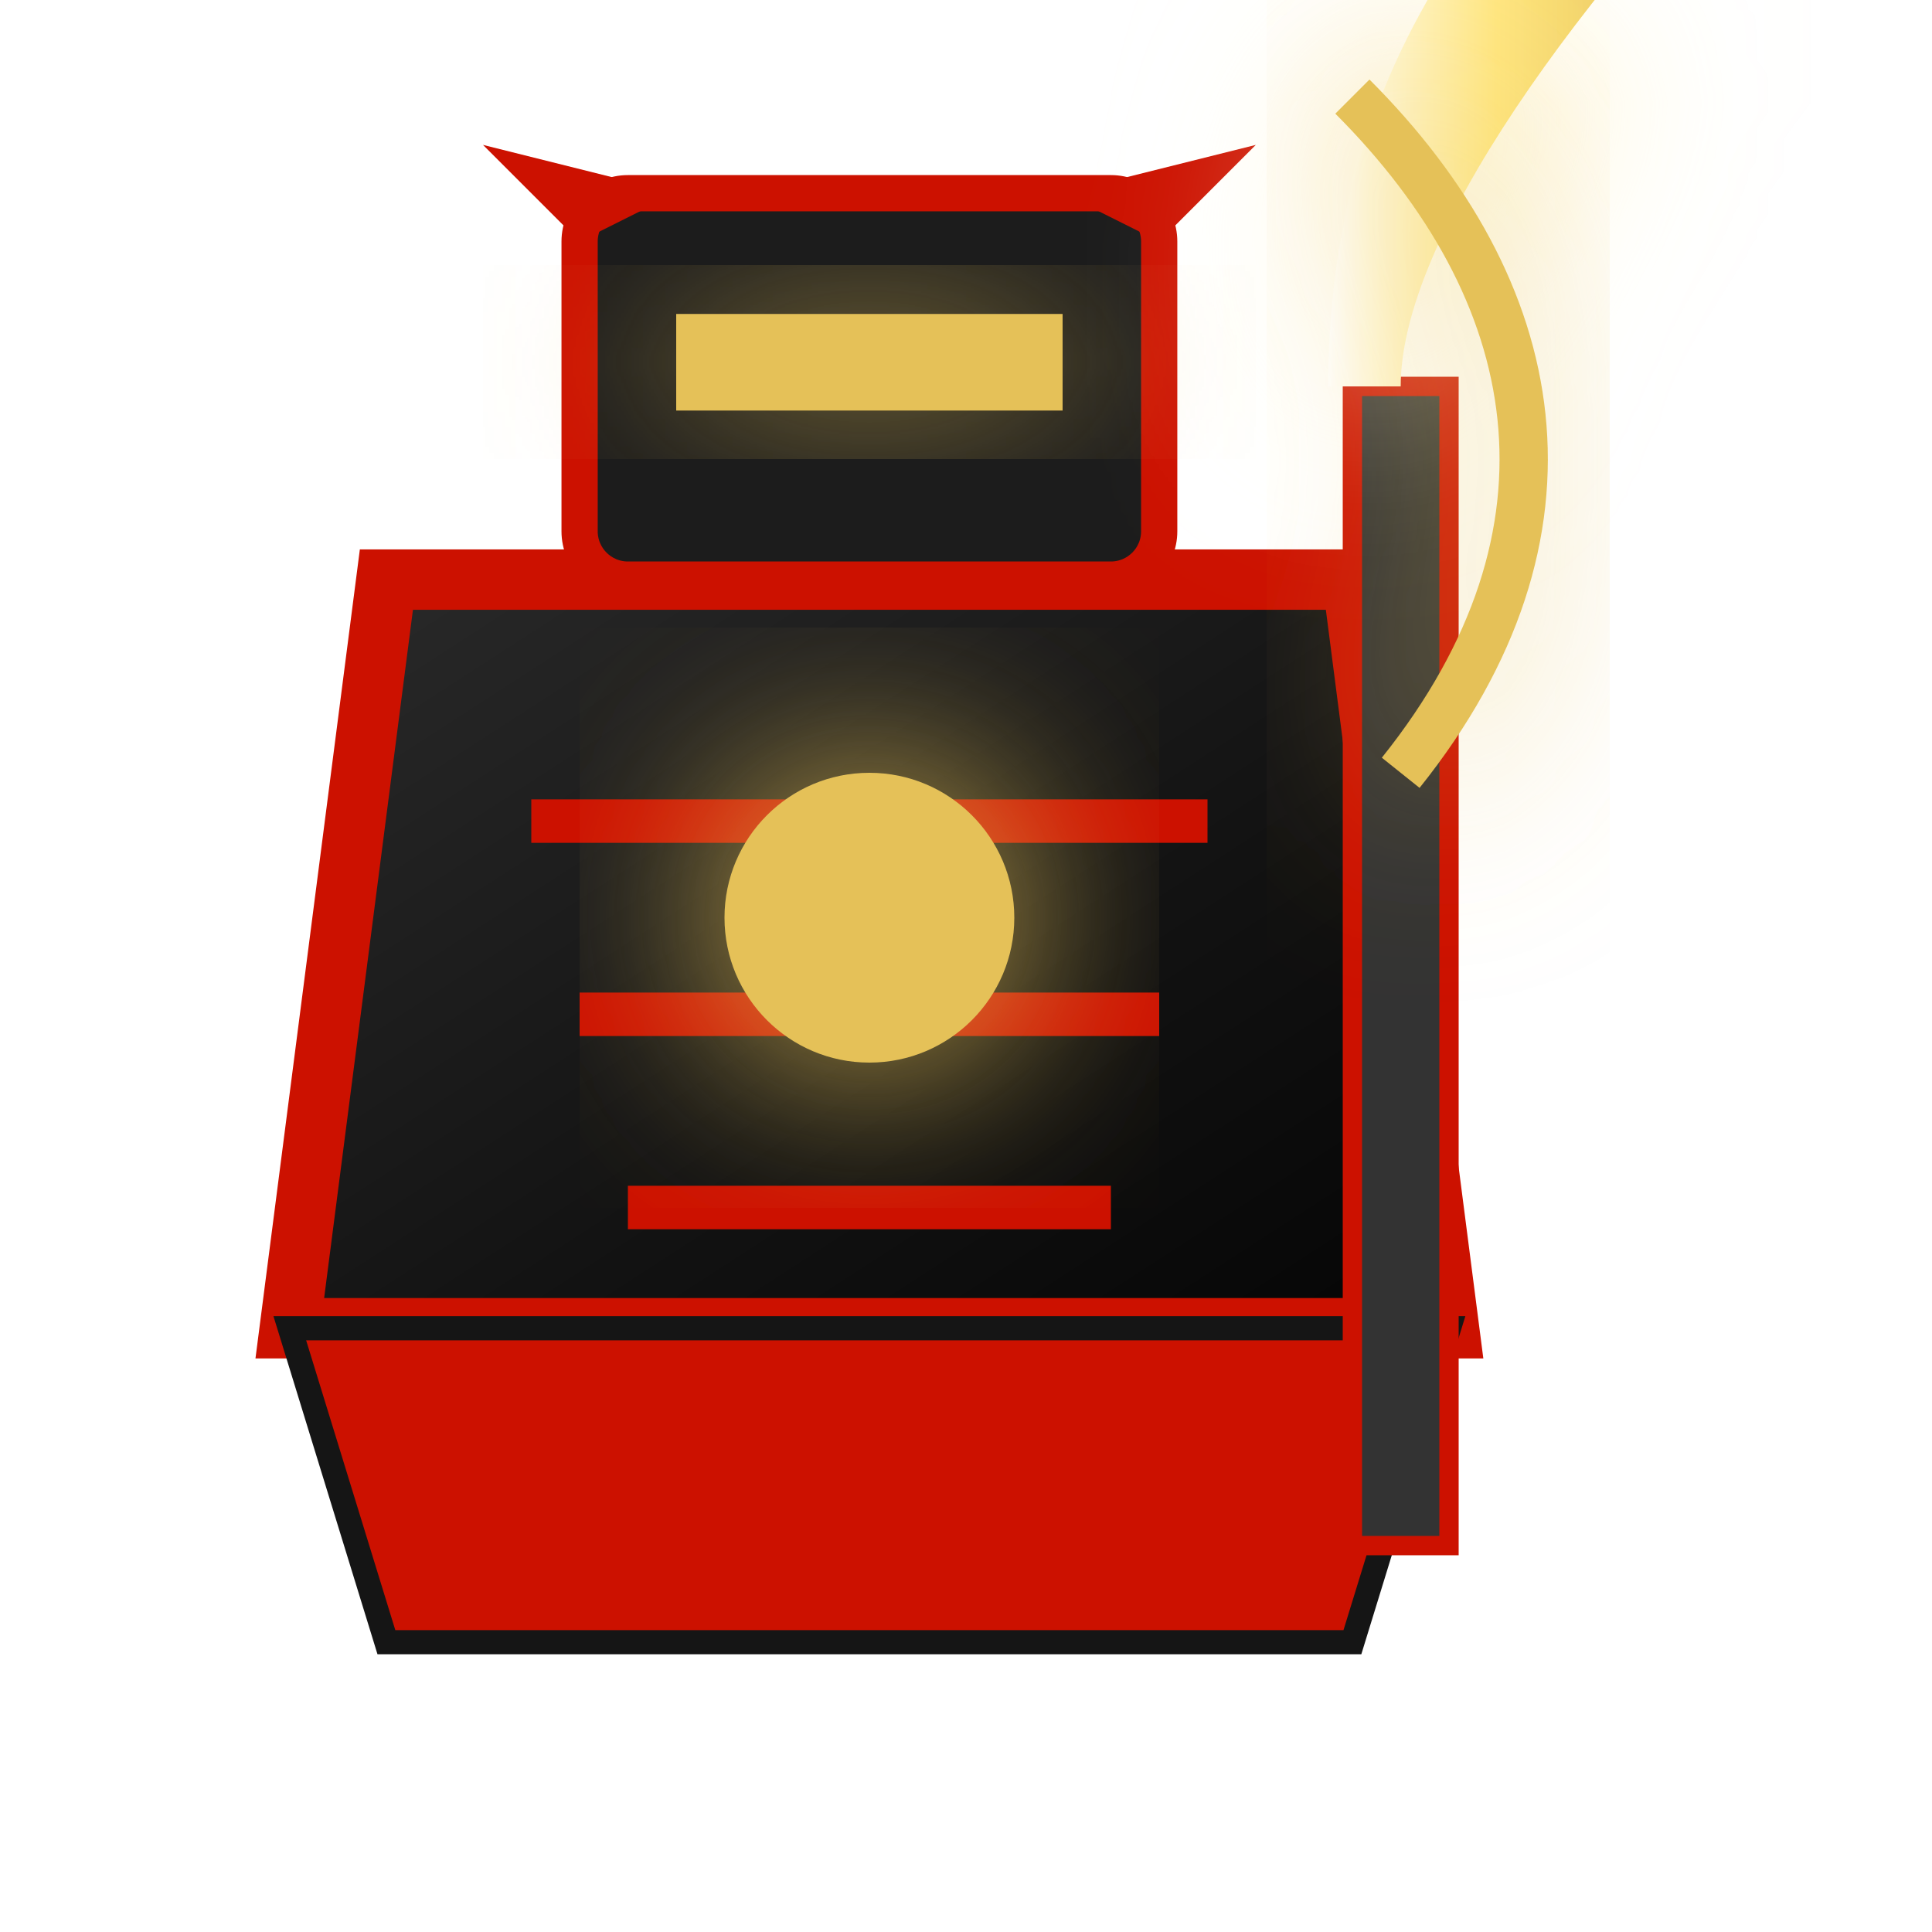
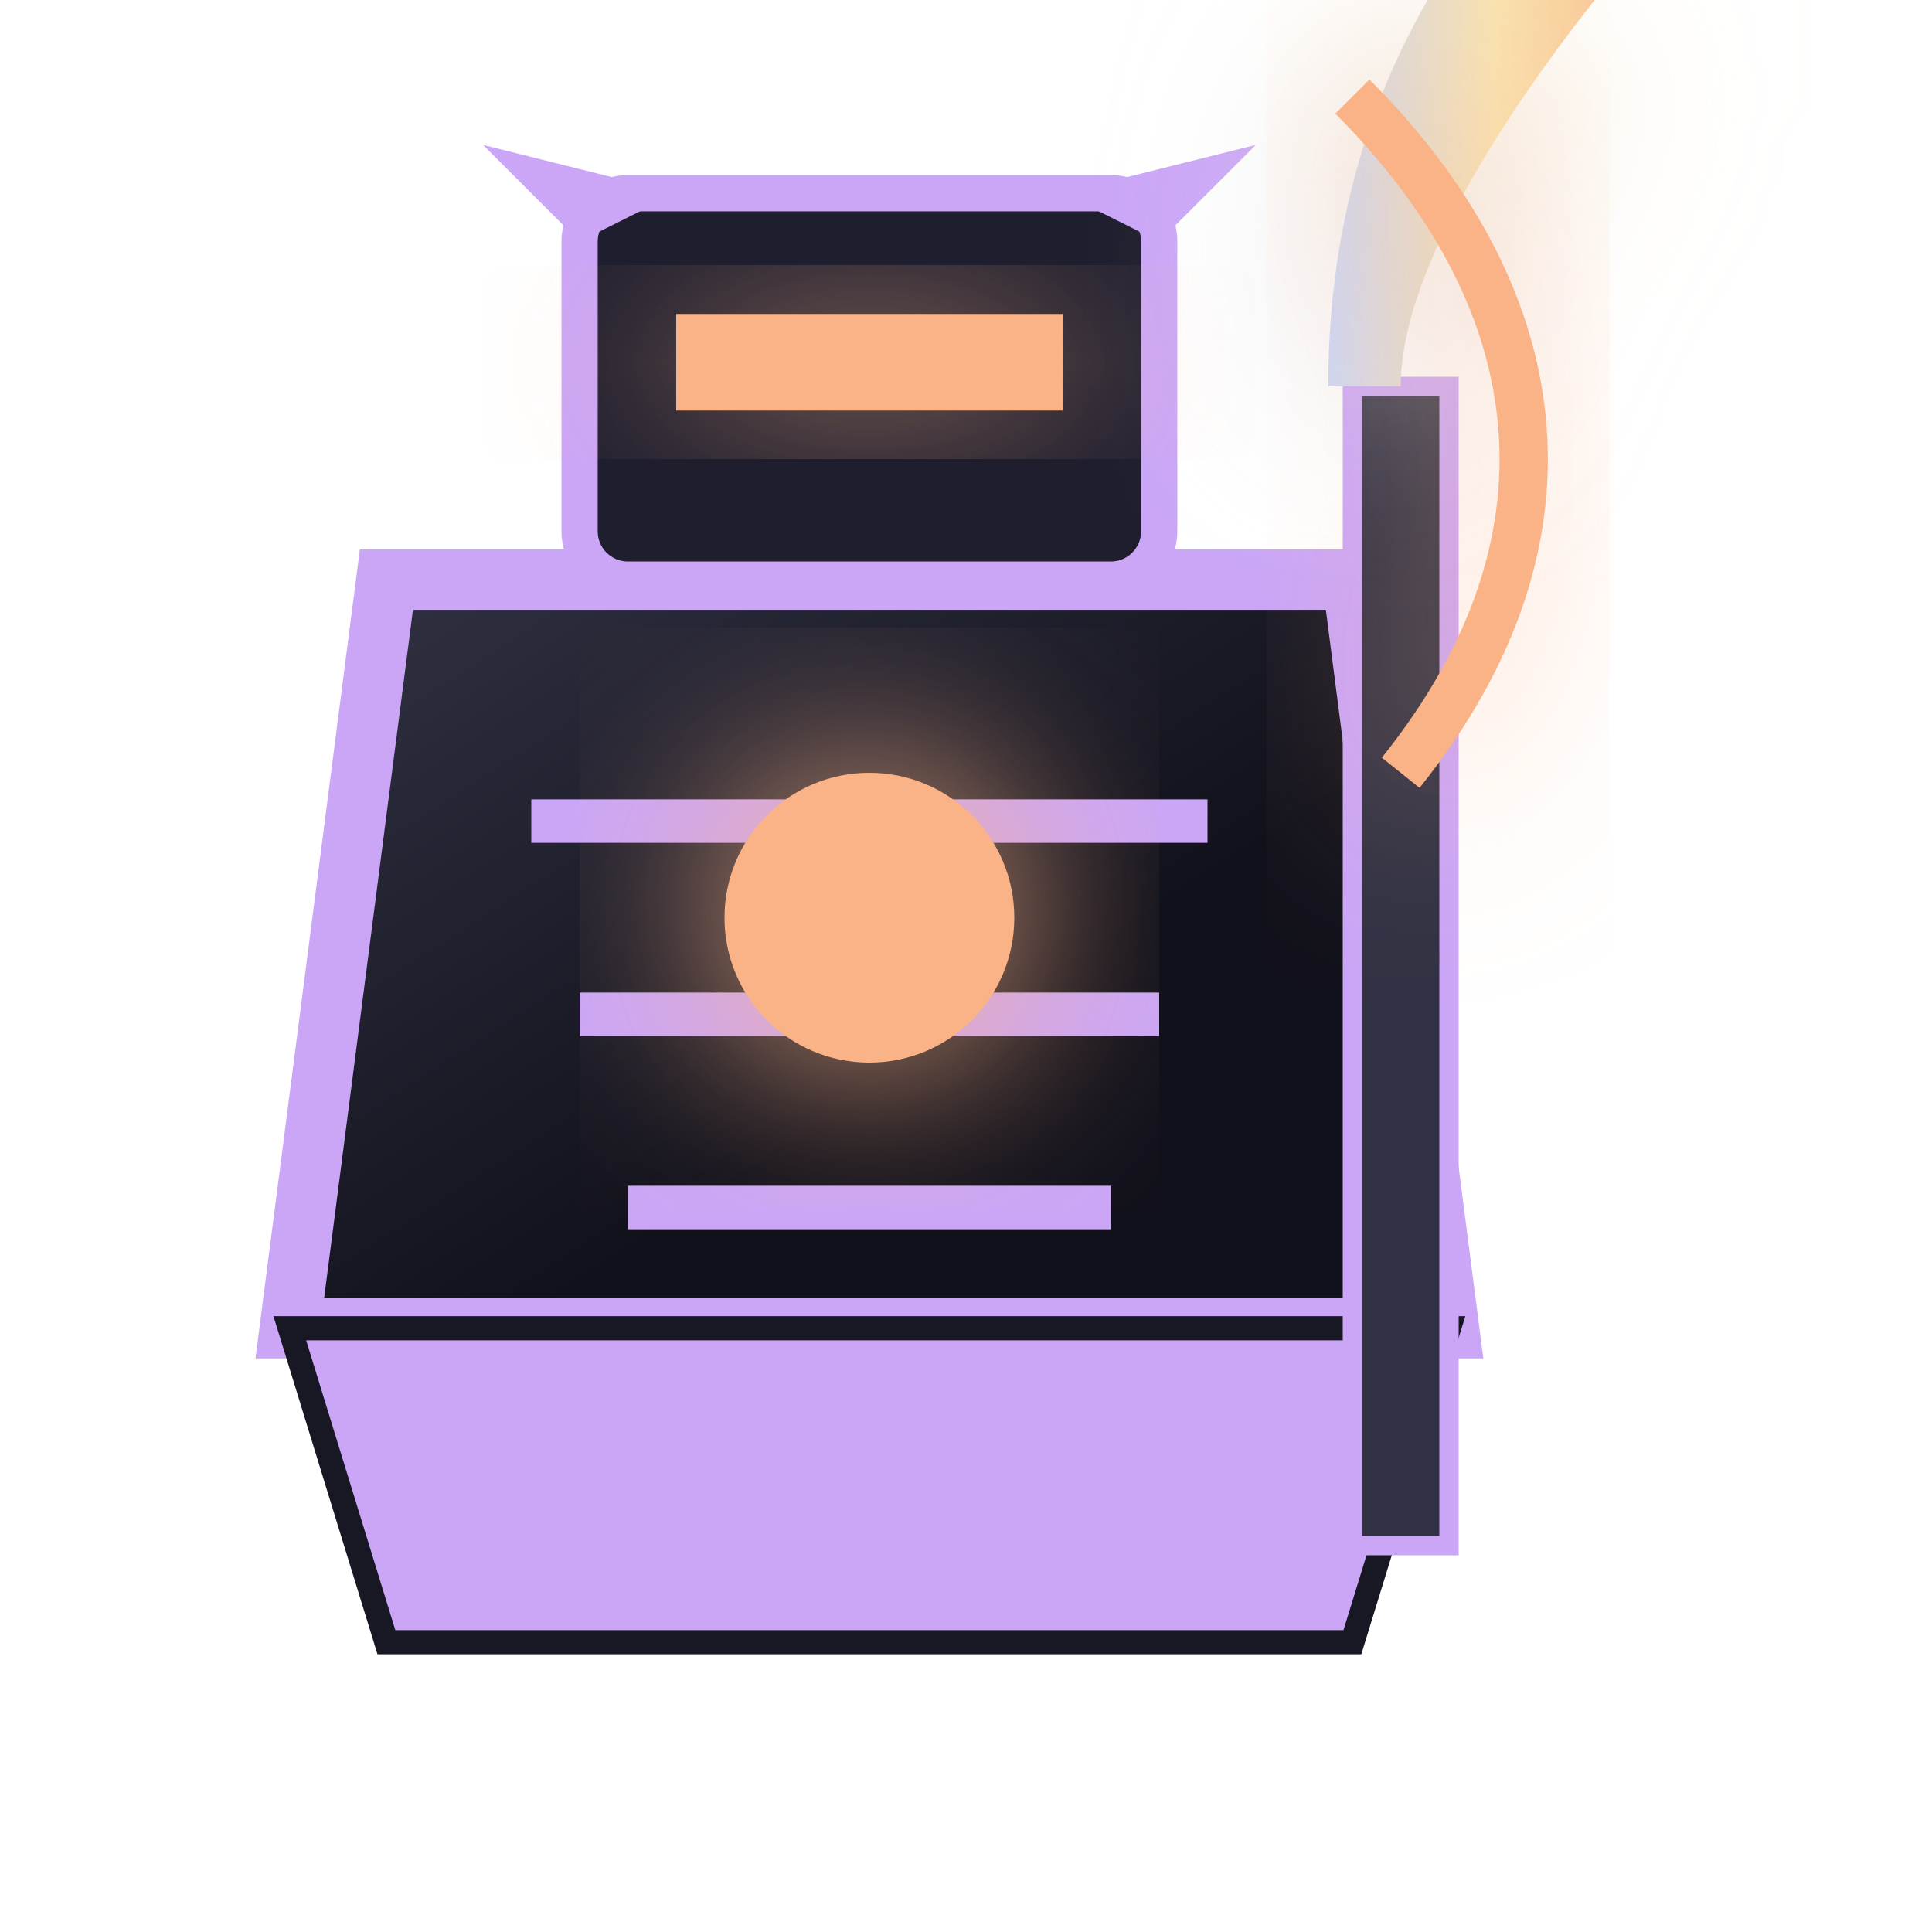
<svg xmlns="http://www.w3.org/2000/svg" viewBox="0 0 80 80" width="80" height="80">
  <defs>
    <filter id="goldGlow" x="-50%" y="-50%" width="200%" height="200%">
      <feGaussianBlur stdDeviation="4.5" result="blur" />
      <feMerge>
        <feMergeNode in="blur" />
        <feMergeNode in="SourceGraphic" />
      </feMerge>
    </filter>
    <filter id="heavyGoldGlow" x="-80%" y="-80%" width="260%" height="260%">
      <feGaussianBlur stdDeviation="7" result="blur1" />
      <feGaussianBlur stdDeviation="2.5" result="blur2" />
      <feMerge>
        <feMergeNode in="blur1" />
        <feMergeNode in="blur2" />
        <feMergeNode in="SourceGraphic" />
      </feMerge>
    </filter>
    <filter id="sakuraGlow" x="-50%" y="-50%" width="200%" height="200%">
      <feGaussianBlur stdDeviation="4" result="blur" />
      <feMerge>
        <feMergeNode in="blur" />
        <feMergeNode in="SourceGraphic" />
      </feMerge>
    </filter>
    <filter id="inkMisty" x="-30%" y="-30%" width="160%" height="160%">
      <feGaussianBlur stdDeviation="1.8" />
    </filter>
    <filter id="redGlow" x="-40%" y="-40%" width="180%" height="180%">
      <feGaussianBlur stdDeviation="3.5" result="blur" />
      <feMerge>
        <feMergeNode in="blur" />
        <feMergeNode in="SourceGraphic" />
      </feMerge>
    </filter>
    <linearGradient id="inkWashGrad" x1="0%" y1="0%" x2="100%" y2="100%">
-       <stop offset="0%" stop-color="#2a2a2a" />
-       <stop offset="60%" stop-color="#121212" />
-       <stop offset="100%" stop-color="#050505" />
+       <stop offset="0%" stop-color="#313244" />
+       <stop offset="60%" stop-color="#11111b" />
+       <stop offset="100%" stop-color="#11111b" />
    </linearGradient>
    <linearGradient id="inkWashLight" x1="0%" y1="0%" x2="100%" y2="100%">
-       <stop offset="0%" stop-color="#6e6e6e" />
-       <stop offset="50%" stop-color="#3c3c3c" />
-       <stop offset="100%" stop-color="#1c1c1c" />
+       <stop offset="0%" stop-color="#6c7086" />
+       <stop offset="50%" stop-color="#45475a" />
+       <stop offset="100%" stop-color="#1e1e2e" />
    </linearGradient>
    <linearGradient id="spiritGold" x1="0%" y1="0%" x2="100%" y2="0%">
-       <stop offset="0%" stop-color="#ffffff" />
-       <stop offset="35%" stop-color="#ffe680" />
-       <stop offset="75%" stop-color="#e5c158" />
-       <stop offset="100%" stop-color="#b8860b" />
+       <stop offset="0%" stop-color="#cdd6f4" />
+       <stop offset="35%" stop-color="#f9e2af" />
+       <stop offset="75%" stop-color="#fab387" />
+       <stop offset="100%" stop-color="#fab387" />
    </linearGradient>
    <linearGradient id="sacredMaple" x1="0%" y1="0%" x2="100%" y2="100%">
-       <stop offset="0%" stop-color="#ff2200" />
-       <stop offset="50%" stop-color="#d43f00" />
-       <stop offset="100%" stop-color="#800000" />
+       <stop offset="0%" stop-color="#f38ba8" />
+       <stop offset="50%" stop-color="#fab387" />
+       <stop offset="100%" stop-color="#eba0ac" />
    </linearGradient>
    <linearGradient id="sakuraBlade" x1="0%" y1="0%" x2="100%" y2="100%">
-       <stop offset="0%" stop-color="#ffffff" />
-       <stop offset="40%" stop-color="#ffb3d9" />
-       <stop offset="85%" stop-color="#ff3399" />
-       <stop offset="100%" stop-color="#cc0066" />
+       <stop offset="0%" stop-color="#cdd6f4" />
+       <stop offset="40%" stop-color="#f2cdcd" />
+       <stop offset="85%" stop-color="#f5c2e7" />
+       <stop offset="100%" stop-color="#cba6f7" />
    </linearGradient>
    <linearGradient id="crimsonGaze" x1="0%" y1="0%" x2="100%" y2="100%">
-       <stop offset="0%" stop-color="#ff3333" />
-       <stop offset="60%" stop-color="#aa0000" />
-       <stop offset="100%" stop-color="#550000" />
+       <stop offset="0%" stop-color="#f38ba8" />
+       <stop offset="60%" stop-color="#eba0ac" />
+       <stop offset="100%" stop-color="#1e1e2e" />
    </linearGradient>
  </defs>
-   <path d="M 16 24 L 56 24 L 60 55 L 12 55 Z" fill="url(#inkWashGrad)" stroke="#cc1100" stroke-width="2.5" />
-   <path d="M 12 55 L 60 55 L 56 68 L 16 68 Z" fill="#cc1100" stroke="#151515" stroke-width="1" />
-   <path d="M 22 34 L 50 34 M 24 42 L 48 42 M 26 50 L 46 50" stroke="#cc1100" stroke-width="1.8" />
-   <circle cx="36" cy="38" r="6" fill="#e5c158" filter="url(#goldGlow)" />
-   <rect x="24" y="8" width="24" height="16" rx="2" fill="#1c1c1c" stroke="#cc1100" stroke-width="1.5" />
-   <path d="M 20 6 L 24 10 L 28 8" fill="#cc1100" />
-   <path d="M 52 6 L 48 10 L 44 8" fill="#cc1100" />
-   <rect x="28" y="13" width="16" height="4" fill="#e5c158" filter="url(#goldGlow)" />
-   <rect x="56" y="16" width="4" height="48" fill="#333" stroke="#cc1100" stroke-width="0.8" />
+   <path d="M 16 24 L 56 24 L 60 55 L 12 55 Z" fill="url(#inkWashGrad)" stroke="#cba6f7" stroke-width="2.5" />
+   <path d="M 12 55 L 60 55 L 56 68 L 16 68 Z" fill="#cba6f7" stroke="#181825" stroke-width="1" />
+   <path d="M 22 34 L 50 34 M 24 42 L 48 42 M 26 50 L 46 50" stroke="#cba6f7" stroke-width="1.8" />
+   <circle cx="36" cy="38" r="6" fill="#fab387" filter="url(#goldGlow)" />
+   <rect x="24" y="8" width="24" height="16" rx="2" fill="#1e1e2e" stroke="#cba6f7" stroke-width="1.5" />
+   <path d="M 20 6 L 24 10 L 28 8" fill="#cba6f7" />
+   <path d="M 52 6 L 48 10 L 44 8" fill="#cba6f7" />
+   <rect x="28" y="13" width="16" height="4" fill="#fab387" filter="url(#goldGlow)" />
+   <rect x="56" y="16" width="4" height="48" fill="#313244" stroke="#cba6f7" stroke-width="0.8" />
  <path d="M 55 16 C 55 0 65 -8 72 -14 L 75 -10 C 65 0 58 10 58 16" fill="url(#spiritGold)" filter="url(#goldGlow)" />
-   <path d="M 56 4 C 64 12 66 22 58 32" fill="none" stroke="#e5c158" stroke-width="2" filter="url(#goldGlow)" />
+   <path d="M 56 4 C 64 12 66 22 58 32" fill="none" stroke="#fab387" stroke-width="2" filter="url(#goldGlow)" />
</svg>
